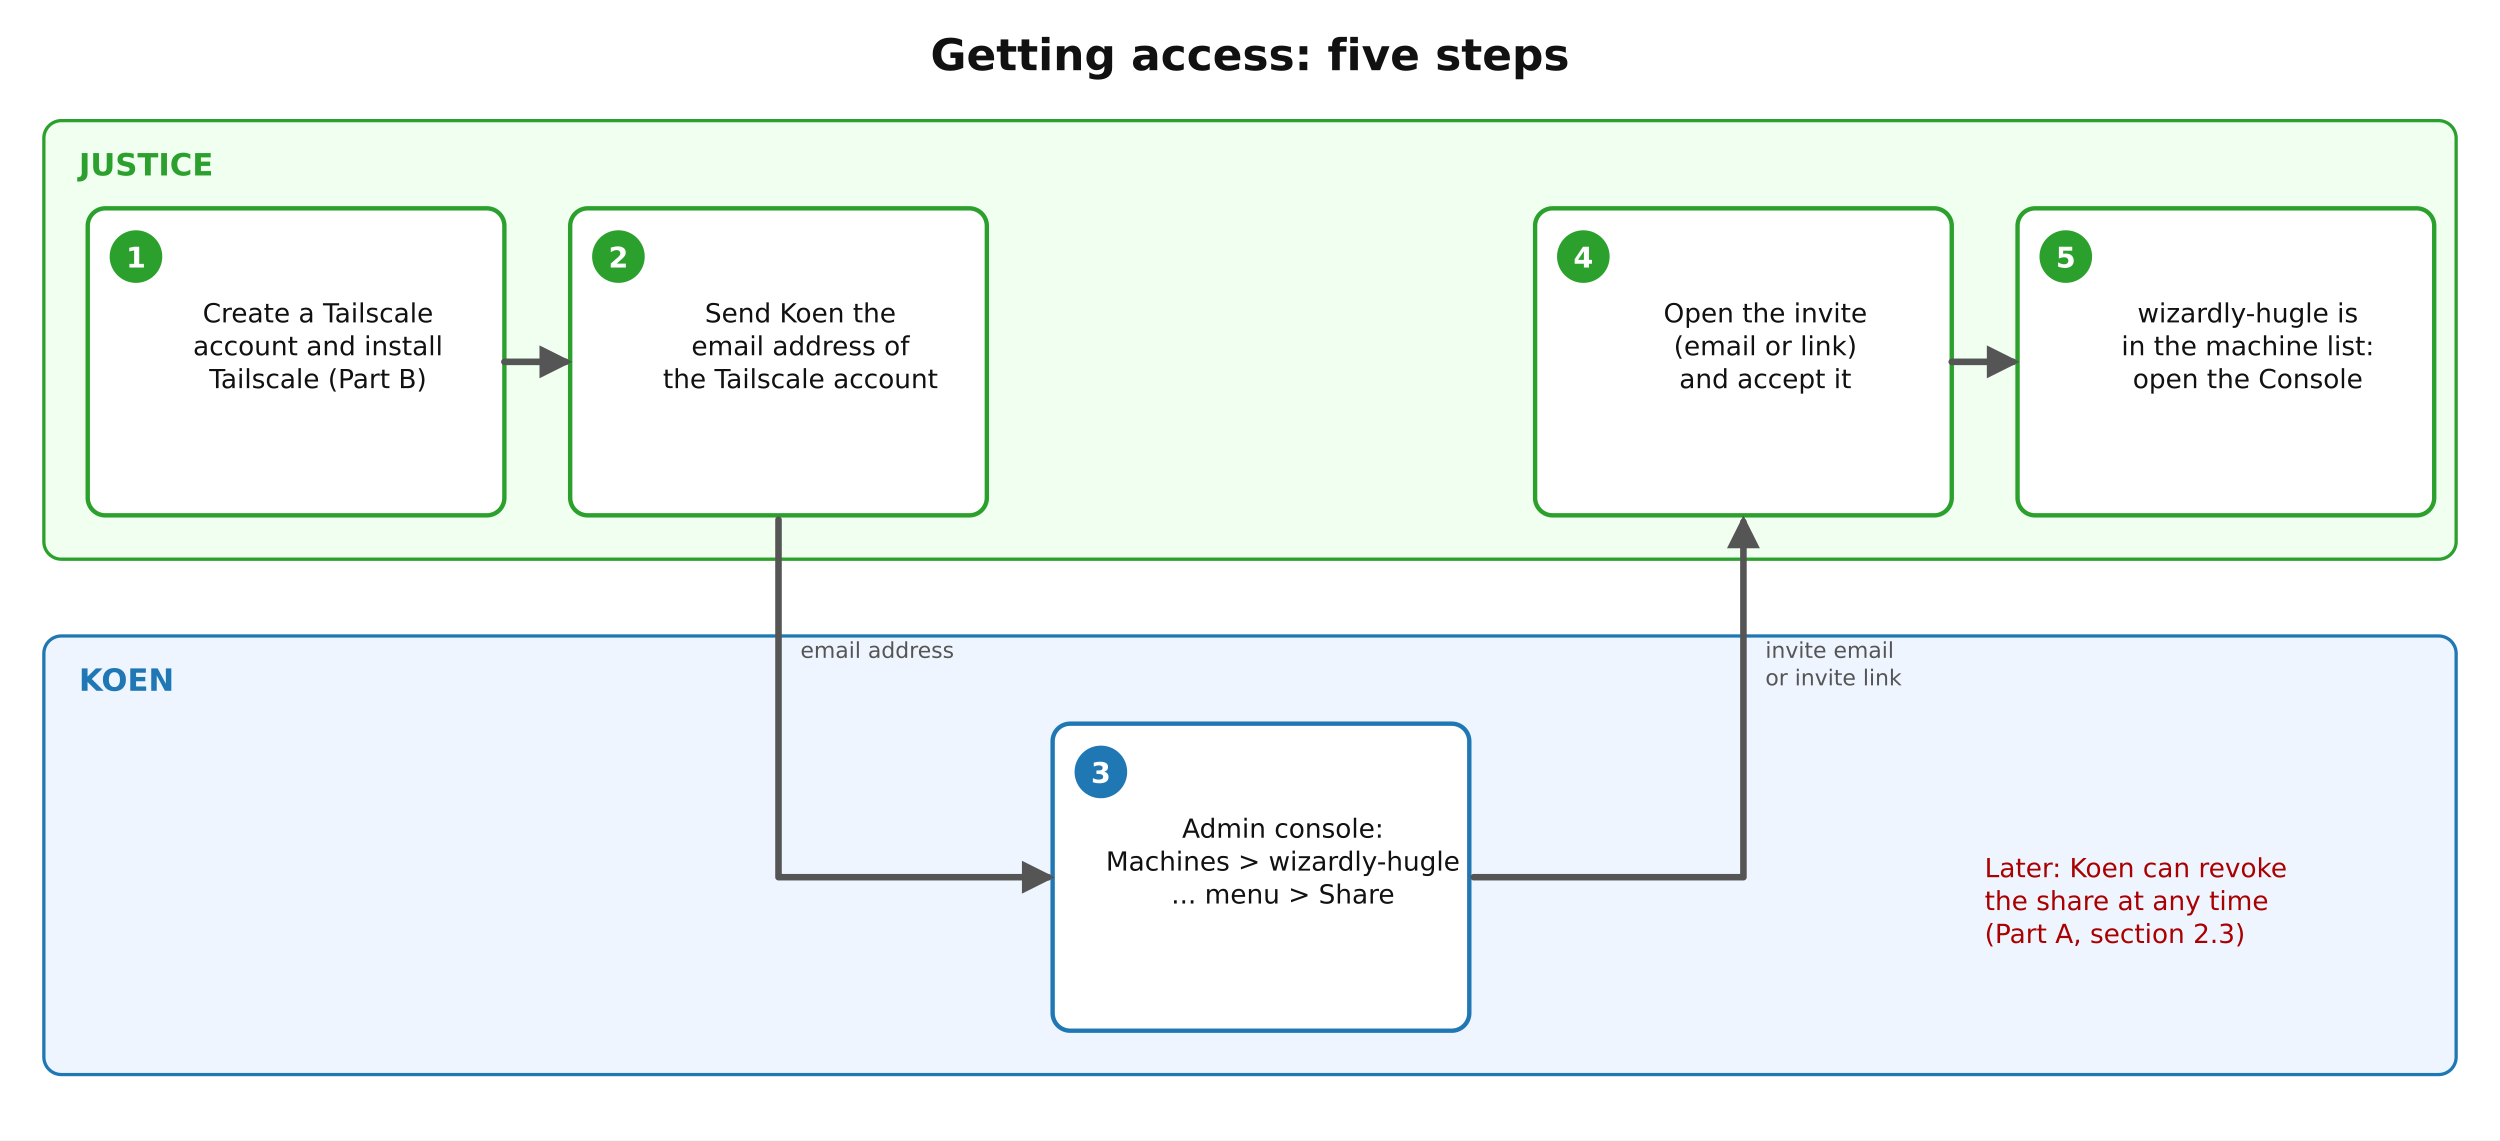
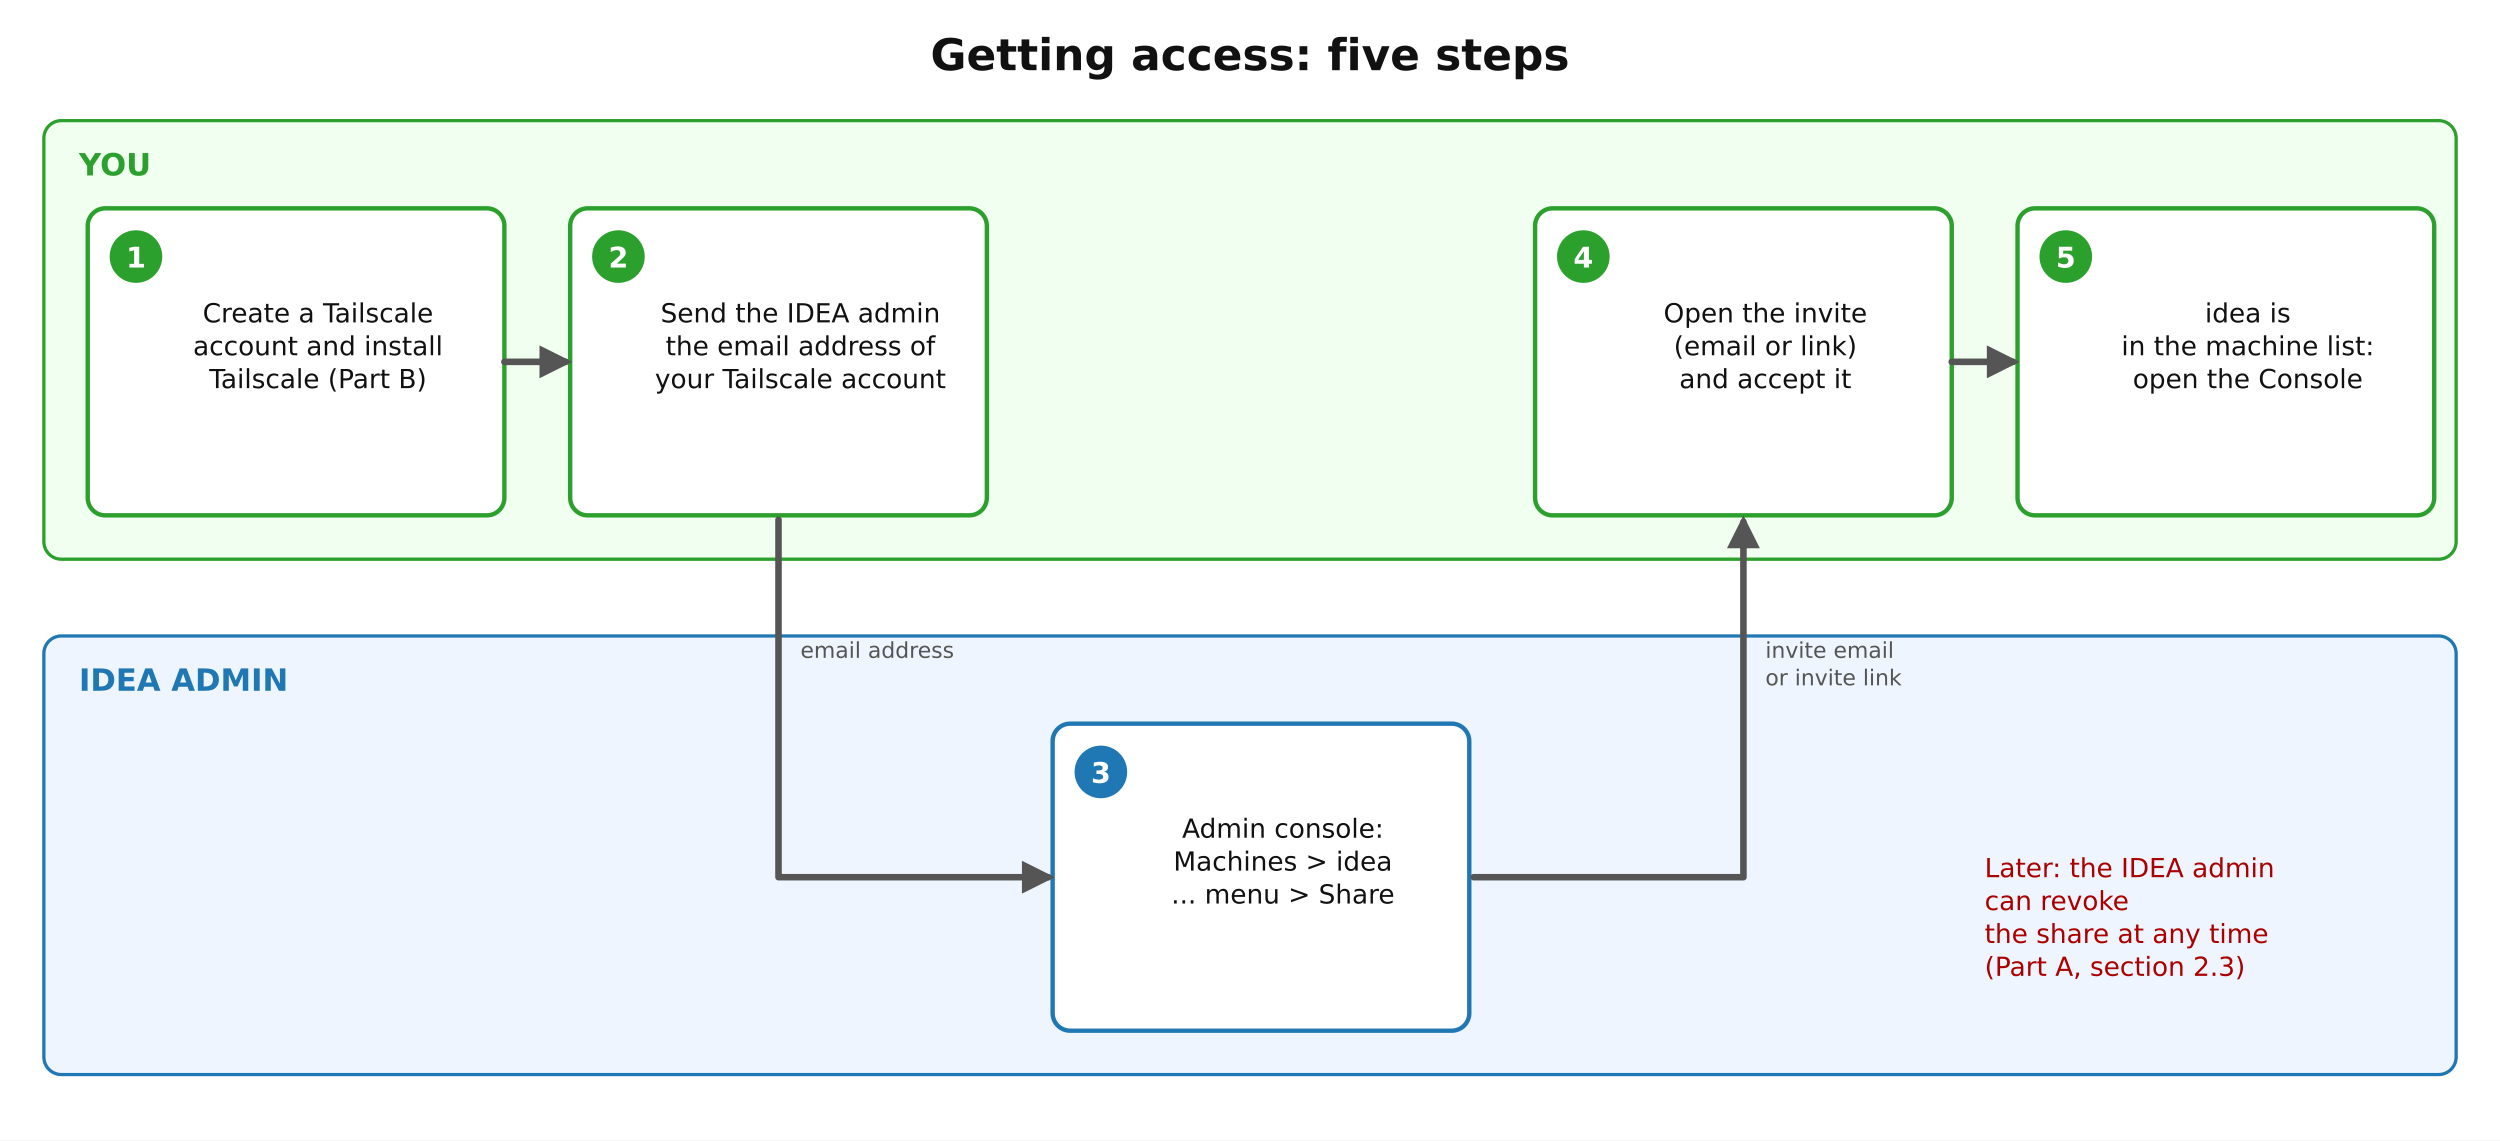
<svg xmlns="http://www.w3.org/2000/svg" width="1140" height="520" viewBox="0 0 1140 520">
  <defs>
    <marker id="ah-555" viewBox="0 0 10 10" refX="8" refY="5" markerWidth="5" markerHeight="5" orient="auto-start-reverse">
      <path d="M0,0 L10,5 L0,10 z" fill="#555" />
    </marker>
    <marker id="as-555" viewBox="0 0 10 10" refX="2" refY="5" markerWidth="5" markerHeight="5" orient="auto-start-reverse">
      <path d="M0,0 L10,5 L0,10 z" fill="#555" />
    </marker>
  </defs>
  <rect width="100%" height="100%" fill="#ffffff" />
  <text x="570" y="32.0" font-family="DejaVu Sans, Arial, sans-serif" font-size="20" font-weight="bold" text-anchor="middle" fill="#111">Getting access: five steps</text>
  <rect x="20" y="55" width="1100" height="200" rx="8" fill="#f0fff0" stroke="#2ca02c" stroke-width="1.5" />
-   <text x="36" y="80.0" font-family="DejaVu Sans, Arial, sans-serif" font-size="14" font-weight="bold" text-anchor="start" fill="#2ca02c">JUSTICE</text>
+   <text x="36" y="80.0" font-family="DejaVu Sans, Arial, sans-serif" font-size="14" font-weight="bold" text-anchor="start" fill="#2ca02c">YOU</text>
  <rect x="20" y="290" width="1100" height="200" rx="8" fill="#eef5ff" stroke="#1f77b4" stroke-width="1.5" />
-   <text x="36" y="315.0" font-family="DejaVu Sans, Arial, sans-serif" font-size="14" font-weight="bold" text-anchor="start" fill="#1f77b4">KOEN</text>
+   <text x="36" y="315.0" font-family="DejaVu Sans, Arial, sans-serif" font-size="14" font-weight="bold" text-anchor="start" fill="#1f77b4">IDEA ADMIN</text>
  <rect x="40" y="95" width="190" height="140" rx="8" fill="#ffffff" stroke="#2ca02c" stroke-width="2" />
  <circle cx="62" cy="117" r="13" fill="#2ca02c" stroke="#fff" stroke-width="2" />
  <text x="62" y="122.0" font-family="DejaVu Sans, Arial, sans-serif" font-size="13" font-weight="bold" text-anchor="middle" fill="#fff">1</text>
  <text x="145" y="147.0" font-family="DejaVu Sans, Arial, sans-serif" font-size="12" font-weight="normal" text-anchor="middle" fill="#111">Create a Tailscale</text>
  <text x="145" y="162.0" font-family="DejaVu Sans, Arial, sans-serif" font-size="12" font-weight="normal" text-anchor="middle" fill="#111">account and install</text>
  <text x="145" y="177.0" font-family="DejaVu Sans, Arial, sans-serif" font-size="12" font-weight="normal" text-anchor="middle" fill="#111">Tailscale (Part B)</text>
  <rect x="260" y="95" width="190" height="140" rx="8" fill="#ffffff" stroke="#2ca02c" stroke-width="2" />
  <circle cx="282" cy="117" r="13" fill="#2ca02c" stroke="#fff" stroke-width="2" />
  <text x="282" y="122.0" font-family="DejaVu Sans, Arial, sans-serif" font-size="13" font-weight="bold" text-anchor="middle" fill="#fff">2</text>
-   <text x="365" y="147.0" font-family="DejaVu Sans, Arial, sans-serif" font-size="12" font-weight="normal" text-anchor="middle" fill="#111">Send Koen the</text>
-   <text x="365" y="162.0" font-family="DejaVu Sans, Arial, sans-serif" font-size="12" font-weight="normal" text-anchor="middle" fill="#111">email address of</text>
-   <text x="365" y="177.0" font-family="DejaVu Sans, Arial, sans-serif" font-size="12" font-weight="normal" text-anchor="middle" fill="#111">the Tailscale account</text>
+   <text x="365" y="147.0" font-family="DejaVu Sans, Arial, sans-serif" font-size="12" font-weight="normal" text-anchor="middle" fill="#111">Send the IDEA admin</text>
+   <text x="365" y="162.0" font-family="DejaVu Sans, Arial, sans-serif" font-size="12" font-weight="normal" text-anchor="middle" fill="#111">the email address of</text>
+   <text x="365" y="177.0" font-family="DejaVu Sans, Arial, sans-serif" font-size="12" font-weight="normal" text-anchor="middle" fill="#111">your Tailscale account</text>
  <rect x="480" y="330" width="190" height="140" rx="8" fill="#ffffff" stroke="#1f77b4" stroke-width="2" />
  <circle cx="502" cy="352" r="13" fill="#1f77b4" stroke="#fff" stroke-width="2" />
  <text x="502" y="357.0" font-family="DejaVu Sans, Arial, sans-serif" font-size="13" font-weight="bold" text-anchor="middle" fill="#fff">3</text>
  <text x="585" y="382.0" font-family="DejaVu Sans, Arial, sans-serif" font-size="12" font-weight="normal" text-anchor="middle" fill="#111">Admin console:</text>
-   <text x="585" y="397.0" font-family="DejaVu Sans, Arial, sans-serif" font-size="12" font-weight="normal" text-anchor="middle" fill="#111">Machines &gt; wizardly-hugle</text>
+   <text x="585" y="397.0" font-family="DejaVu Sans, Arial, sans-serif" font-size="12" font-weight="normal" text-anchor="middle" fill="#111">Machines &gt; idea</text>
  <text x="585" y="412.0" font-family="DejaVu Sans, Arial, sans-serif" font-size="12" font-weight="normal" text-anchor="middle" fill="#111">... menu &gt; Share</text>
  <rect x="700" y="95" width="190" height="140" rx="8" fill="#ffffff" stroke="#2ca02c" stroke-width="2" />
  <circle cx="722" cy="117" r="13" fill="#2ca02c" stroke="#fff" stroke-width="2" />
  <text x="722" y="122.0" font-family="DejaVu Sans, Arial, sans-serif" font-size="13" font-weight="bold" text-anchor="middle" fill="#fff">4</text>
  <text x="805" y="147.0" font-family="DejaVu Sans, Arial, sans-serif" font-size="12" font-weight="normal" text-anchor="middle" fill="#111">Open the invite</text>
  <text x="805" y="162.0" font-family="DejaVu Sans, Arial, sans-serif" font-size="12" font-weight="normal" text-anchor="middle" fill="#111">(email or link)</text>
  <text x="805" y="177.0" font-family="DejaVu Sans, Arial, sans-serif" font-size="12" font-weight="normal" text-anchor="middle" fill="#111">and accept it</text>
  <rect x="920" y="95" width="190" height="140" rx="8" fill="#ffffff" stroke="#2ca02c" stroke-width="2" />
  <circle cx="942" cy="117" r="13" fill="#2ca02c" stroke="#fff" stroke-width="2" />
  <text x="942" y="122.0" font-family="DejaVu Sans, Arial, sans-serif" font-size="13" font-weight="bold" text-anchor="middle" fill="#fff">5</text>
-   <text x="1025" y="147.0" font-family="DejaVu Sans, Arial, sans-serif" font-size="12" font-weight="normal" text-anchor="middle" fill="#111">wizardly-hugle is</text>
+   <text x="1025" y="147.0" font-family="DejaVu Sans, Arial, sans-serif" font-size="12" font-weight="normal" text-anchor="middle" fill="#111">idea is</text>
  <text x="1025" y="162.0" font-family="DejaVu Sans, Arial, sans-serif" font-size="12" font-weight="normal" text-anchor="middle" fill="#111">in the machine list:</text>
  <text x="1025" y="177.0" font-family="DejaVu Sans, Arial, sans-serif" font-size="12" font-weight="normal" text-anchor="middle" fill="#111">open the Console</text>
  <polyline points="230,165 258,165" fill="none" stroke="#555" stroke-width="3" stroke-linejoin="round" stroke-linecap="round" marker-end="url(#ah-555)" />
  <polyline points="355,237 355,400 478,400" fill="none" stroke="#555" stroke-width="3" stroke-linejoin="round" stroke-linecap="round" marker-end="url(#ah-555)" />
  <text x="365" y="300.0" font-family="DejaVu Sans, Arial, sans-serif" font-size="10" font-weight="normal" text-anchor="start" fill="#555">email address</text>
  <polyline points="672,400 795,400 795,238" fill="none" stroke="#555" stroke-width="3" stroke-linejoin="round" stroke-linecap="round" marker-end="url(#ah-555)" />
  <text x="805" y="300.0" font-family="DejaVu Sans, Arial, sans-serif" font-size="10" font-weight="normal" text-anchor="start" fill="#555">invite email</text>
  <text x="805" y="312.5" font-family="DejaVu Sans, Arial, sans-serif" font-size="10" font-weight="normal" text-anchor="start" fill="#555">or invite link</text>
  <polyline points="890,165 918,165" fill="none" stroke="#555" stroke-width="3" stroke-linejoin="round" stroke-linecap="round" marker-end="url(#ah-555)" />
-   <text x="905" y="400.0" font-family="DejaVu Sans, Arial, sans-serif" font-size="12" font-weight="normal" text-anchor="start" fill="#a00">Later: Koen can revoke</text>
-   <text x="905" y="415.0" font-family="DejaVu Sans, Arial, sans-serif" font-size="12" font-weight="normal" text-anchor="start" fill="#a00">the share at any time</text>
-   <text x="905" y="430.0" font-family="DejaVu Sans, Arial, sans-serif" font-size="12" font-weight="normal" text-anchor="start" fill="#a00">(Part A, section 2.3)</text>
+   <text x="905" y="400.0" font-family="DejaVu Sans, Arial, sans-serif" font-size="12" font-weight="normal" text-anchor="start" fill="#a00">Later: the IDEA admin</text>
+   <text x="905" y="415.0" font-family="DejaVu Sans, Arial, sans-serif" font-size="12" font-weight="normal" text-anchor="start" fill="#a00">can revoke</text>
+   <text x="905" y="430.0" font-family="DejaVu Sans, Arial, sans-serif" font-size="12" font-weight="normal" text-anchor="start" fill="#a00">the share at any time</text>
+   <text x="905" y="445.0" font-family="DejaVu Sans, Arial, sans-serif" font-size="12" font-weight="normal" text-anchor="start" fill="#a00">(Part A, section 2.3)</text>
</svg>
